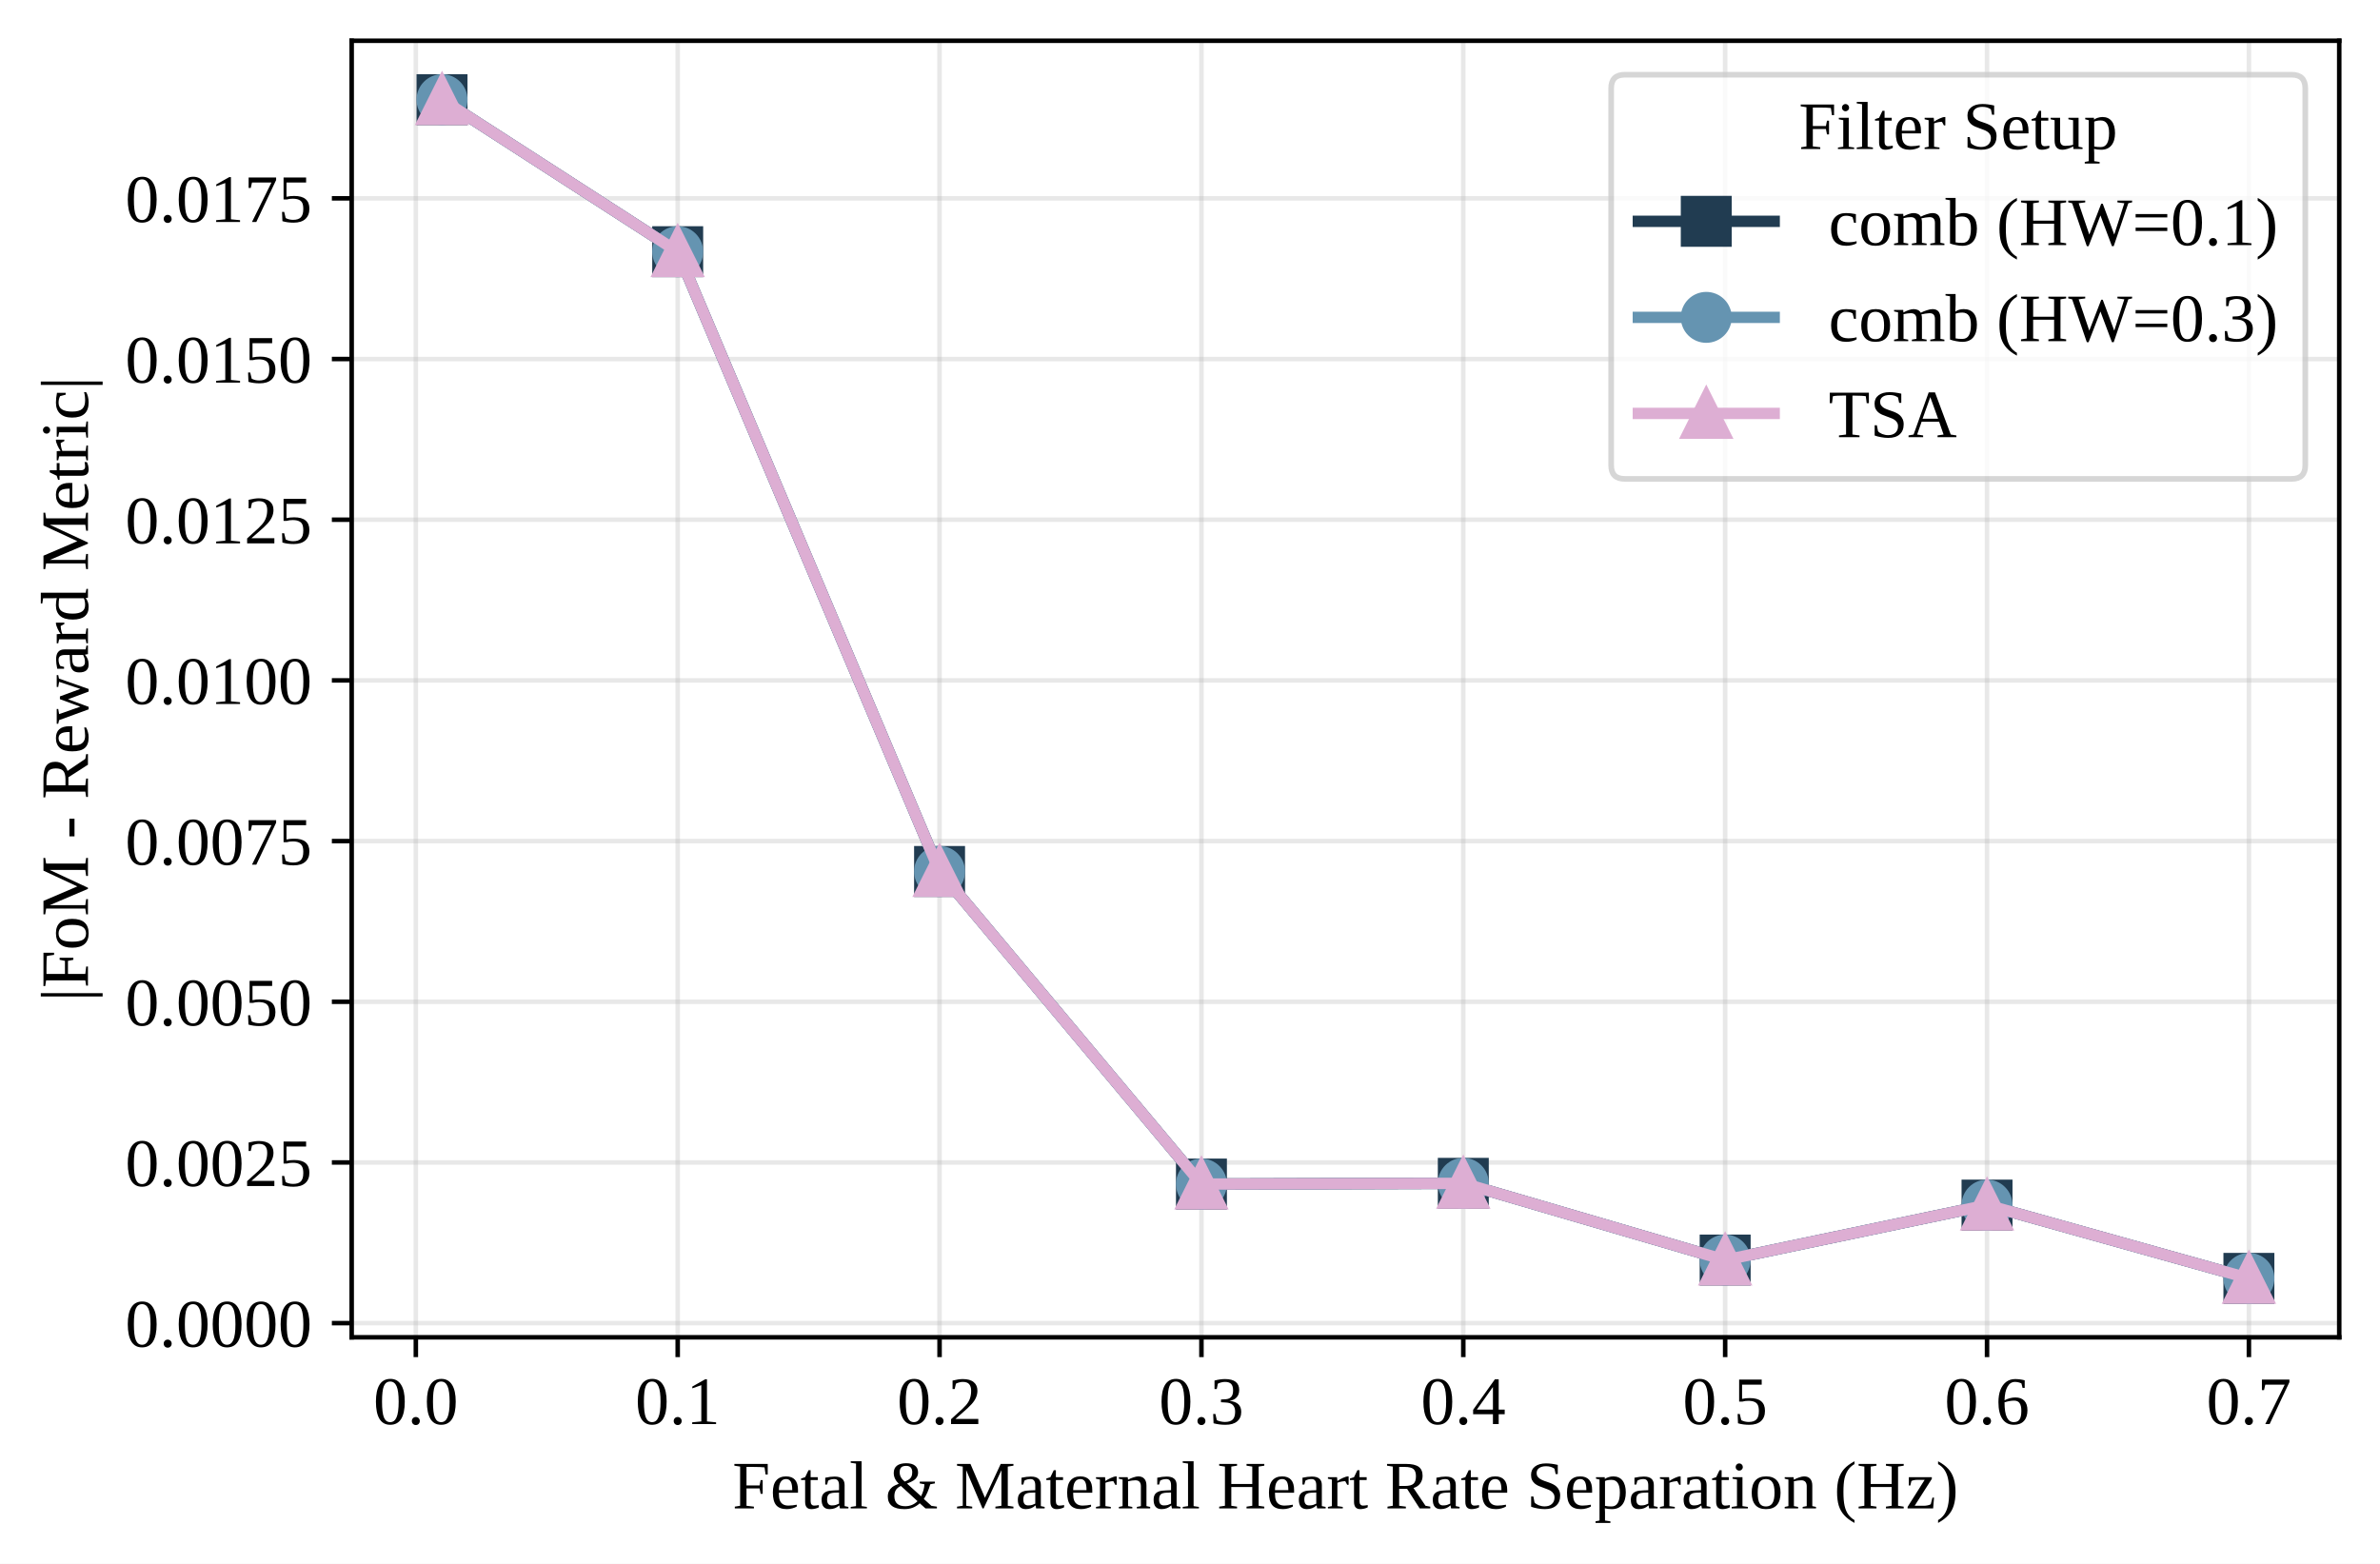
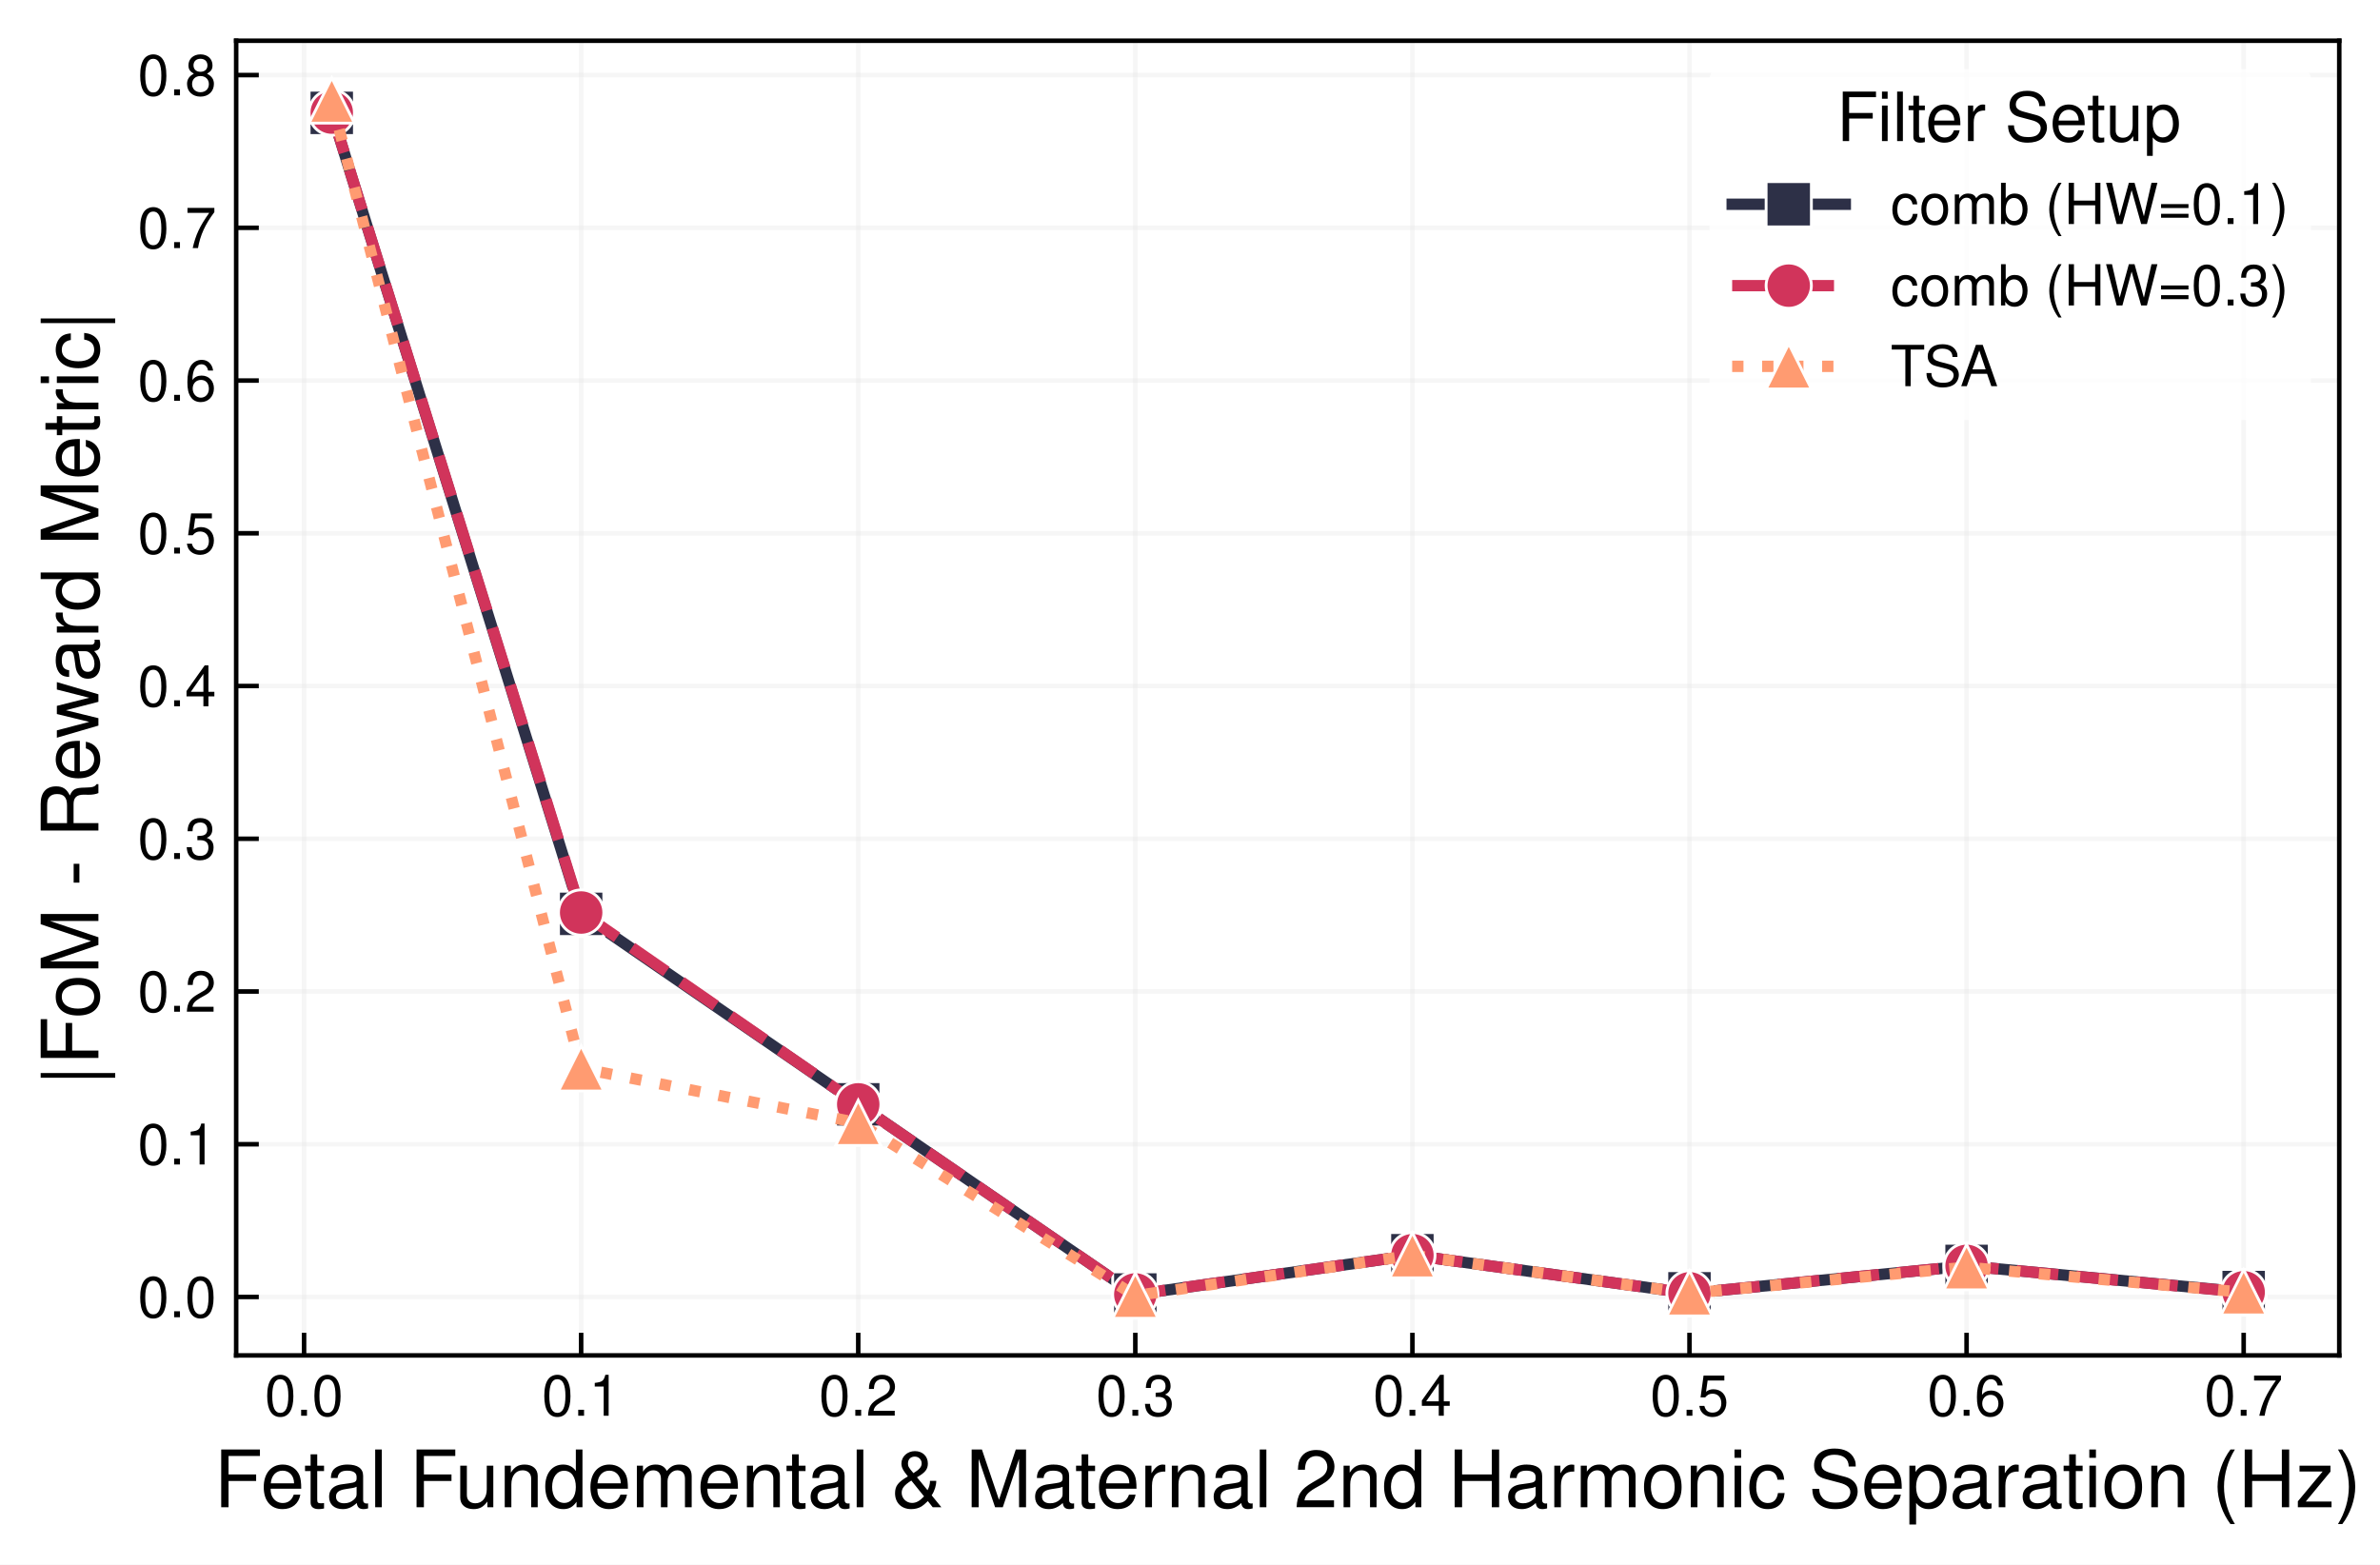
- <svg xmlns="http://www.w3.org/2000/svg" xmlns:xlink="http://www.w3.org/1999/xlink" width="420.414pt" height="276.246pt" viewBox="0 0 420.414 276.246" version="1.1">
+ <svg xmlns="http://www.w3.org/2000/svg" xmlns:xlink="http://www.w3.org/1999/xlink" width="420.608pt" height="276.533pt" viewBox="0 0 420.608 276.533" version="1.1">
  <defs>
    <style type="text/css">*{stroke-linejoin: round; stroke-linecap: butt}</style>
  </defs>
  <g id="figure_1">
    <g id="patch_1">
-       <path d="M 0 276.246  L 420.414 276.246  L 420.414 0  L 0 0  z " style="fill: #ffffff" />
+       <path d="M 0 276.533  L 420.608 276.533  L 420.608 0  L 0 0  z " style="fill: #ffffff" />
    </g>
    <g id="axes_1">
      <g id="patch_2">
-         <path d="M 62.122 236.247  L 413.214 236.247  L 413.214 7.2  L 62.122 7.2  z " style="fill: #ffffff" />
+         <path d="M 41.738 239.55  L 413.408 239.55  L 413.408 7.2  L 41.738 7.2  z " style="fill: #ffffff" />
      </g>
      <g id="matplotlib.axis_1">
        <g id="xtick_1">
          <g id="line2d_1">
-             <path d="M 73.455 236.247  L 73.455 7.2  " clip-path="url(#pe7f0e0d4a1)" style="fill: none; stroke: #b0b0b0; stroke-opacity: 0.3; stroke-width: 0.8; stroke-linecap: square" />
+             <path d="M 53.735 239.55  L 53.735 7.2  " clip-path="url(#pfc5b6c3cdf)" style="fill: none; stroke: #e0e0e0; stroke-opacity: 0.3; stroke-width: 0.8; stroke-linecap: square" />
          </g>
          <g id="line2d_2">
            <defs>
-               <path id="m0d800ce119" d="M 0 0  L 0 3.5  " style="stroke: #000000; stroke-width: 0.8" />
+               <path id="m5e040e6632" d="M 0 0  L 0 -4  " style="stroke: #000000; stroke-width: 0.8" />
            </defs>
            <g>
-               <use xlink:href="#m0d800ce119" x="73.455" y="236.247" style="stroke: #000000; stroke-width: 0.8" />
+               <use xlink:href="#m5e040e6632" x="53.735" y="239.55" style="stroke: #000000; stroke-width: 0.8" />
            </g>
          </g>
          <g id="text_1">
-             <text style="font: 12px 'Times New Roman', 'Times', serif; text-anchor: middle" x="73.455" y="251.579" transform="rotate(-0 73.4549 251.5794)">0.0</text>
+             <text style="font: 10px 'Helvetica', 'Arial', sans-serif; text-anchor: middle" x="53.735" y="250.208" transform="rotate(-0 53.73538 250.2078)">0.0</text>
          </g>
        </g>
        <g id="xtick_2">
          <g id="line2d_3">
-             <path d="M 119.712 236.247  L 119.712 7.2  " clip-path="url(#pe7f0e0d4a1)" style="fill: none; stroke: #b0b0b0; stroke-opacity: 0.3; stroke-width: 0.8; stroke-linecap: square" />
+             <path d="M 102.704 239.55  L 102.704 7.2  " clip-path="url(#pfc5b6c3cdf)" style="fill: none; stroke: #e0e0e0; stroke-opacity: 0.3; stroke-width: 0.8; stroke-linecap: square" />
          </g>
          <g id="line2d_4">
            <g>
-               <use xlink:href="#m0d800ce119" x="119.712" y="236.247" style="stroke: #000000; stroke-width: 0.8" />
+               <use xlink:href="#m5e040e6632" x="102.704" y="239.55" style="stroke: #000000; stroke-width: 0.8" />
            </g>
          </g>
          <g id="text_2">
-             <text style="font: 12px 'Times New Roman', 'Times', serif; text-anchor: middle" x="119.712" y="251.579" transform="rotate(-0 119.7121 251.5794)">0.1</text>
+             <text style="font: 10px 'Helvetica', 'Arial', sans-serif; text-anchor: middle" x="102.704" y="250.208" transform="rotate(-0 102.7038 250.2078)">0.1</text>
          </g>
        </g>
        <g id="xtick_3">
          <g id="line2d_5">
-             <path d="M 165.969 236.247  L 165.969 7.2  " clip-path="url(#pe7f0e0d4a1)" style="fill: none; stroke: #b0b0b0; stroke-opacity: 0.3; stroke-width: 0.8; stroke-linecap: square" />
+             <path d="M 151.672 239.55  L 151.672 7.2  " clip-path="url(#pfc5b6c3cdf)" style="fill: none; stroke: #e0e0e0; stroke-opacity: 0.3; stroke-width: 0.8; stroke-linecap: square" />
          </g>
          <g id="line2d_6">
            <g>
-               <use xlink:href="#m0d800ce119" x="165.969" y="236.247" style="stroke: #000000; stroke-width: 0.8" />
+               <use xlink:href="#m5e040e6632" x="151.672" y="239.55" style="stroke: #000000; stroke-width: 0.8" />
            </g>
          </g>
          <g id="text_3">
-             <text style="font: 12px 'Times New Roman', 'Times', serif; text-anchor: middle" x="165.969" y="251.579" transform="rotate(-0 165.9694 251.5794)">0.2</text>
+             <text style="font: 10px 'Helvetica', 'Arial', sans-serif; text-anchor: middle" x="151.672" y="250.208" transform="rotate(-0 151.6721 250.2078)">0.2</text>
          </g>
        </g>
        <g id="xtick_4">
          <g id="line2d_7">
-             <path d="M 212.227 236.247  L 212.227 7.2  " clip-path="url(#pe7f0e0d4a1)" style="fill: none; stroke: #b0b0b0; stroke-opacity: 0.3; stroke-width: 0.8; stroke-linecap: square" />
+             <path d="M 200.641 239.55  L 200.641 7.2  " clip-path="url(#pfc5b6c3cdf)" style="fill: none; stroke: #e0e0e0; stroke-opacity: 0.3; stroke-width: 0.8; stroke-linecap: square" />
          </g>
          <g id="line2d_8">
            <g>
-               <use xlink:href="#m0d800ce119" x="212.227" y="236.247" style="stroke: #000000; stroke-width: 0.8" />
+               <use xlink:href="#m5e040e6632" x="200.641" y="239.55" style="stroke: #000000; stroke-width: 0.8" />
            </g>
          </g>
          <g id="text_4">
-             <text style="font: 12px 'Times New Roman', 'Times', serif; text-anchor: middle" x="212.227" y="251.579" transform="rotate(-0 212.2266 251.5794)">0.3</text>
+             <text style="font: 10px 'Helvetica', 'Arial', sans-serif; text-anchor: middle" x="200.641" y="250.208" transform="rotate(-0 200.6405 250.2078)">0.3</text>
          </g>
        </g>
        <g id="xtick_5">
          <g id="line2d_9">
-             <path d="M 258.484 236.247  L 258.484 7.2  " clip-path="url(#pe7f0e0d4a1)" style="fill: none; stroke: #b0b0b0; stroke-opacity: 0.3; stroke-width: 0.8; stroke-linecap: square" />
+             <path d="M 249.609 239.55  L 249.609 7.2  " clip-path="url(#pfc5b6c3cdf)" style="fill: none; stroke: #e0e0e0; stroke-opacity: 0.3; stroke-width: 0.8; stroke-linecap: square" />
          </g>
          <g id="line2d_10">
            <g>
-               <use xlink:href="#m0d800ce119" x="258.484" y="236.247" style="stroke: #000000; stroke-width: 0.8" />
+               <use xlink:href="#m5e040e6632" x="249.609" y="239.55" style="stroke: #000000; stroke-width: 0.8" />
            </g>
          </g>
          <g id="text_5">
-             <text style="font: 12px 'Times New Roman', 'Times', serif; text-anchor: middle" x="258.484" y="251.579" transform="rotate(-0 258.4839 251.5794)">0.4</text>
+             <text style="font: 10px 'Helvetica', 'Arial', sans-serif; text-anchor: middle" x="249.609" y="250.208" transform="rotate(-0 249.6089 250.2078)">0.4</text>
          </g>
        </g>
        <g id="xtick_6">
          <g id="line2d_11">
-             <path d="M 304.741 236.247  L 304.741 7.2  " clip-path="url(#pe7f0e0d4a1)" style="fill: none; stroke: #b0b0b0; stroke-opacity: 0.3; stroke-width: 0.8; stroke-linecap: square" />
+             <path d="M 298.577 239.55  L 298.577 7.2  " clip-path="url(#pfc5b6c3cdf)" style="fill: none; stroke: #e0e0e0; stroke-opacity: 0.3; stroke-width: 0.8; stroke-linecap: square" />
          </g>
          <g id="line2d_12">
            <g>
-               <use xlink:href="#m0d800ce119" x="304.741" y="236.247" style="stroke: #000000; stroke-width: 0.8" />
+               <use xlink:href="#m5e040e6632" x="298.577" y="239.55" style="stroke: #000000; stroke-width: 0.8" />
            </g>
          </g>
          <g id="text_6">
-             <text style="font: 12px 'Times New Roman', 'Times', serif; text-anchor: middle" x="304.741" y="251.579" transform="rotate(-0 304.7411 251.5794)">0.5</text>
+             <text style="font: 10px 'Helvetica', 'Arial', sans-serif; text-anchor: middle" x="298.577" y="250.208" transform="rotate(-0 298.5773 250.2078)">0.5</text>
          </g>
        </g>
        <g id="xtick_7">
          <g id="line2d_13">
-             <path d="M 350.998 236.247  L 350.998 7.2  " clip-path="url(#pe7f0e0d4a1)" style="fill: none; stroke: #b0b0b0; stroke-opacity: 0.3; stroke-width: 0.8; stroke-linecap: square" />
+             <path d="M 347.546 239.55  L 347.546 7.2  " clip-path="url(#pfc5b6c3cdf)" style="fill: none; stroke: #e0e0e0; stroke-opacity: 0.3; stroke-width: 0.8; stroke-linecap: square" />
          </g>
          <g id="line2d_14">
            <g>
-               <use xlink:href="#m0d800ce119" x="350.998" y="236.247" style="stroke: #000000; stroke-width: 0.8" />
+               <use xlink:href="#m5e040e6632" x="347.546" y="239.55" style="stroke: #000000; stroke-width: 0.8" />
            </g>
          </g>
          <g id="text_7">
-             <text style="font: 12px 'Times New Roman', 'Times', serif; text-anchor: middle" x="350.998" y="251.579" transform="rotate(-0 350.9984 251.5794)">0.6</text>
+             <text style="font: 10px 'Helvetica', 'Arial', sans-serif; text-anchor: middle" x="347.546" y="250.208" transform="rotate(-0 347.5457 250.2078)">0.6</text>
          </g>
        </g>
        <g id="xtick_8">
          <g id="line2d_15">
-             <path d="M 397.256 236.247  L 397.256 7.2  " clip-path="url(#pe7f0e0d4a1)" style="fill: none; stroke: #b0b0b0; stroke-opacity: 0.3; stroke-width: 0.8; stroke-linecap: square" />
+             <path d="M 396.514 239.55  L 396.514 7.2  " clip-path="url(#pfc5b6c3cdf)" style="fill: none; stroke: #e0e0e0; stroke-opacity: 0.3; stroke-width: 0.8; stroke-linecap: square" />
          </g>
          <g id="line2d_16">
            <g>
-               <use xlink:href="#m0d800ce119" x="397.256" y="236.247" style="stroke: #000000; stroke-width: 0.8" />
+               <use xlink:href="#m5e040e6632" x="396.514" y="239.55" style="stroke: #000000; stroke-width: 0.8" />
            </g>
          </g>
          <g id="text_8">
-             <text style="font: 12px 'Times New Roman', 'Times', serif; text-anchor: middle" x="397.256" y="251.579" transform="rotate(-0 397.2556 251.5794)">0.7</text>
+             <text style="font: 10px 'Helvetica', 'Arial', sans-serif; text-anchor: middle" x="396.514" y="250.208" transform="rotate(-0 396.514 250.2078)">0.7</text>
          </g>
        </g>
        <g id="text_9">
-           <text style="font: 12px 'Times New Roman', 'Times', serif; text-anchor: middle" x="237.668" y="266.479" transform="rotate(-0 237.6681 266.4787)">Fetal &amp; Maternal Heart Rate Separation (Hz)</text>
+           <text style="font: 14px 'Helvetica', 'Arial', sans-serif; text-anchor: middle" x="227.573" y="266.387" transform="rotate(-0 227.5731 266.3869)">Fetal Fundemental &amp; Maternal 2nd Harmonic Separation (Hz)</text>
        </g>
      </g>
      <g id="matplotlib.axis_2">
        <g id="ytick_1">
          <g id="line2d_17">
-             <path d="M 62.122 233.744  L 413.214 233.744  " clip-path="url(#pe7f0e0d4a1)" style="fill: none; stroke: #b0b0b0; stroke-opacity: 0.3; stroke-width: 0.8; stroke-linecap: square" />
+             <path d="M 41.738 229.221  L 413.408 229.221  " clip-path="url(#pfc5b6c3cdf)" style="fill: none; stroke: #e0e0e0; stroke-opacity: 0.3; stroke-width: 0.8; stroke-linecap: square" />
          </g>
          <g id="line2d_18">
            <defs>
-               <path id="mf40074ba56" d="M 0 0  L -3.5 0  " style="stroke: #000000; stroke-width: 0.8" />
+               <path id="m212de6375d" d="M 0 0  L 4 0  " style="stroke: #000000; stroke-width: 0.8" />
            </defs>
            <g>
-               <use xlink:href="#mf40074ba56" x="62.122" y="233.744" style="stroke: #000000; stroke-width: 0.8" />
+               <use xlink:href="#m212de6375d" x="41.738" y="229.221" style="stroke: #000000; stroke-width: 0.8" />
            </g>
          </g>
          <g id="text_10">
-             <text style="font: 12px 'Times New Roman', 'Times', serif; text-anchor: end" x="55.122" y="237.91" transform="rotate(-0 55.12188 237.9101)">0.0000</text>
+             <text style="font: 10px 'Helvetica', 'Arial', sans-serif; text-anchor: end" x="38.238" y="232.8" transform="rotate(-0 38.23812 232.7999)">0.0</text>
          </g>
        </g>
        <g id="ytick_2">
          <g id="line2d_19">
-             <path d="M 62.122 205.358  L 413.214 205.358  " clip-path="url(#pe7f0e0d4a1)" style="fill: none; stroke: #b0b0b0; stroke-opacity: 0.3; stroke-width: 0.8; stroke-linecap: square" />
+             <path d="M 41.738 202.227  L 413.408 202.227  " clip-path="url(#pfc5b6c3cdf)" style="fill: none; stroke: #e0e0e0; stroke-opacity: 0.3; stroke-width: 0.8; stroke-linecap: square" />
          </g>
          <g id="line2d_20">
            <g>
-               <use xlink:href="#mf40074ba56" x="62.122" y="205.358" style="stroke: #000000; stroke-width: 0.8" />
+               <use xlink:href="#m212de6375d" x="41.738" y="202.227" style="stroke: #000000; stroke-width: 0.8" />
            </g>
          </g>
          <g id="text_11">
-             <text style="font: 12px 'Times New Roman', 'Times', serif; text-anchor: end" x="55.122" y="209.524" transform="rotate(-0 55.12188 209.5242)">0.0025</text>
+             <text style="font: 10px 'Helvetica', 'Arial', sans-serif; text-anchor: end" x="38.238" y="205.806" transform="rotate(-0 38.23812 205.8056)">0.1</text>
          </g>
        </g>
        <g id="ytick_3">
          <g id="line2d_21">
-             <path d="M 62.122 176.972  L 413.214 176.972  " clip-path="url(#pe7f0e0d4a1)" style="fill: none; stroke: #b0b0b0; stroke-opacity: 0.3; stroke-width: 0.8; stroke-linecap: square" />
+             <path d="M 41.738 175.232  L 413.408 175.232  " clip-path="url(#pfc5b6c3cdf)" style="fill: none; stroke: #e0e0e0; stroke-opacity: 0.3; stroke-width: 0.8; stroke-linecap: square" />
          </g>
          <g id="line2d_22">
            <g>
-               <use xlink:href="#mf40074ba56" x="62.122" y="176.972" style="stroke: #000000; stroke-width: 0.8" />
+               <use xlink:href="#m212de6375d" x="41.738" y="175.232" style="stroke: #000000; stroke-width: 0.8" />
            </g>
          </g>
          <g id="text_12">
-             <text style="font: 12px 'Times New Roman', 'Times', serif; text-anchor: end" x="55.122" y="181.138" transform="rotate(-0 55.12188 181.1384)">0.0050</text>
+             <text style="font: 10px 'Helvetica', 'Arial', sans-serif; text-anchor: end" x="38.238" y="178.811" transform="rotate(-0 38.23812 178.8114)">0.2</text>
          </g>
        </g>
        <g id="ytick_4">
          <g id="line2d_23">
-             <path d="M 62.122 148.586  L 413.214 148.586  " clip-path="url(#pe7f0e0d4a1)" style="fill: none; stroke: #b0b0b0; stroke-opacity: 0.3; stroke-width: 0.8; stroke-linecap: square" />
+             <path d="M 41.738 148.238  L 413.408 148.238  " clip-path="url(#pfc5b6c3cdf)" style="fill: none; stroke: #e0e0e0; stroke-opacity: 0.3; stroke-width: 0.8; stroke-linecap: square" />
          </g>
          <g id="line2d_24">
            <g>
-               <use xlink:href="#mf40074ba56" x="62.122" y="148.586" style="stroke: #000000; stroke-width: 0.8" />
+               <use xlink:href="#m212de6375d" x="41.738" y="148.238" style="stroke: #000000; stroke-width: 0.8" />
            </g>
          </g>
          <g id="text_13">
-             <text style="font: 12px 'Times New Roman', 'Times', serif; text-anchor: end" x="55.122" y="152.753" transform="rotate(-0 55.12188 152.7525)">0.0075</text>
+             <text style="font: 10px 'Helvetica', 'Arial', sans-serif; text-anchor: end" x="38.238" y="151.817" transform="rotate(-0 38.23812 151.8171)">0.3</text>
          </g>
        </g>
        <g id="ytick_5">
          <g id="line2d_25">
-             <path d="M 62.122 120.2  L 413.214 120.2  " clip-path="url(#pe7f0e0d4a1)" style="fill: none; stroke: #b0b0b0; stroke-opacity: 0.3; stroke-width: 0.8; stroke-linecap: square" />
+             <path d="M 41.738 121.244  L 413.408 121.244  " clip-path="url(#pfc5b6c3cdf)" style="fill: none; stroke: #e0e0e0; stroke-opacity: 0.3; stroke-width: 0.8; stroke-linecap: square" />
          </g>
          <g id="line2d_26">
            <g>
-               <use xlink:href="#mf40074ba56" x="62.122" y="120.2" style="stroke: #000000; stroke-width: 0.8" />
+               <use xlink:href="#m212de6375d" x="41.738" y="121.244" style="stroke: #000000; stroke-width: 0.8" />
            </g>
          </g>
          <g id="text_14">
-             <text style="font: 12px 'Times New Roman', 'Times', serif; text-anchor: end" x="55.122" y="124.367" transform="rotate(-0 55.12188 124.3667)">0.0100</text>
+             <text style="font: 10px 'Helvetica', 'Arial', sans-serif; text-anchor: end" x="38.238" y="124.823" transform="rotate(-0 38.23812 124.8229)">0.4</text>
          </g>
        </g>
        <g id="ytick_6">
          <g id="line2d_27">
-             <path d="M 62.122 91.815  L 413.214 91.815  " clip-path="url(#pe7f0e0d4a1)" style="fill: none; stroke: #b0b0b0; stroke-opacity: 0.3; stroke-width: 0.8; stroke-linecap: square" />
+             <path d="M 41.738 94.25  L 413.408 94.25  " clip-path="url(#pfc5b6c3cdf)" style="fill: none; stroke: #e0e0e0; stroke-opacity: 0.3; stroke-width: 0.8; stroke-linecap: square" />
          </g>
          <g id="line2d_28">
            <g>
-               <use xlink:href="#mf40074ba56" x="62.122" y="91.815" style="stroke: #000000; stroke-width: 0.8" />
+               <use xlink:href="#m212de6375d" x="41.738" y="94.25" style="stroke: #000000; stroke-width: 0.8" />
            </g>
          </g>
          <g id="text_15">
-             <text style="font: 12px 'Times New Roman', 'Times', serif; text-anchor: end" x="55.122" y="95.981" transform="rotate(-0 55.12188 95.98081)">0.0125</text>
+             <text style="font: 10px 'Helvetica', 'Arial', sans-serif; text-anchor: end" x="38.238" y="97.829" transform="rotate(-0 38.23812 97.82864)">0.5</text>
          </g>
        </g>
        <g id="ytick_7">
          <g id="line2d_29">
-             <path d="M 62.122 63.429  L 413.214 63.429  " clip-path="url(#pe7f0e0d4a1)" style="fill: none; stroke: #b0b0b0; stroke-opacity: 0.3; stroke-width: 0.8; stroke-linecap: square" />
+             <path d="M 41.738 67.255  L 413.408 67.255  " clip-path="url(#pfc5b6c3cdf)" style="fill: none; stroke: #e0e0e0; stroke-opacity: 0.3; stroke-width: 0.8; stroke-linecap: square" />
          </g>
          <g id="line2d_30">
            <g>
-               <use xlink:href="#mf40074ba56" x="62.122" y="63.429" style="stroke: #000000; stroke-width: 0.8" />
+               <use xlink:href="#m212de6375d" x="41.738" y="67.255" style="stroke: #000000; stroke-width: 0.8" />
            </g>
          </g>
          <g id="text_16">
-             <text style="font: 12px 'Times New Roman', 'Times', serif; text-anchor: end" x="55.122" y="67.595" transform="rotate(-0 55.12188 67.59496)">0.0150</text>
+             <text style="font: 10px 'Helvetica', 'Arial', sans-serif; text-anchor: end" x="38.238" y="70.834" transform="rotate(-0 38.23812 70.83439)">0.6</text>
          </g>
        </g>
        <g id="ytick_8">
          <g id="line2d_31">
-             <path d="M 62.122 35.043  L 413.214 35.043  " clip-path="url(#pe7f0e0d4a1)" style="fill: none; stroke: #b0b0b0; stroke-opacity: 0.3; stroke-width: 0.8; stroke-linecap: square" />
+             <path d="M 41.738 40.261  L 413.408 40.261  " clip-path="url(#pfc5b6c3cdf)" style="fill: none; stroke: #e0e0e0; stroke-opacity: 0.3; stroke-width: 0.8; stroke-linecap: square" />
          </g>
          <g id="line2d_32">
            <g>
-               <use xlink:href="#mf40074ba56" x="62.122" y="35.043" style="stroke: #000000; stroke-width: 0.8" />
+               <use xlink:href="#m212de6375d" x="41.738" y="40.261" style="stroke: #000000; stroke-width: 0.8" />
            </g>
          </g>
          <g id="text_17">
-             <text style="font: 12px 'Times New Roman', 'Times', serif; text-anchor: end" x="55.122" y="39.209" transform="rotate(-0 55.12188 39.20911)">0.0175</text>
-           </g>
-         </g>
-         <g id="text_18">
-           <text style="font: 12px 'Times New Roman', 'Times', serif; text-anchor: middle" x="15.533" y="121.723" transform="rotate(-90 15.5325 121.7234)">|FoM - Reward Metric|</text>
-         </g>
-       </g>
-       <g id="line2d_33">
-         <path d="M 78.081 17.611  L 119.712 44.462  L 165.969 153.953  L 212.227 209.173  L 258.484 209.047  L 304.741 222.599  L 350.998 212.891  L 397.256 225.836  " clip-path="url(#pe7f0e0d4a1)" style="fill: none; stroke: #213c51; stroke-width: 2; stroke-linecap: square" />
+             <text style="font: 10px 'Helvetica', 'Arial', sans-serif; text-anchor: end" x="38.238" y="43.84" transform="rotate(-0 38.23812 43.84014)">0.7</text>
+           </g>
+         </g>
+         <g id="ytick_9">
+           <g id="line2d_33">
+             <path d="M 41.738 13.267  L 413.408 13.267  " clip-path="url(#pfc5b6c3cdf)" style="fill: none; stroke: #e0e0e0; stroke-opacity: 0.3; stroke-width: 0.8; stroke-linecap: square" />
+           </g>
+           <g id="line2d_34">
+             <g>
+               <use xlink:href="#m212de6375d" x="41.738" y="13.267" style="stroke: #000000; stroke-width: 0.8" />
+             </g>
+           </g>
+           <g id="text_18">
+             <text style="font: 10px 'Helvetica', 'Arial', sans-serif; text-anchor: end" x="38.238" y="16.846" transform="rotate(-0 38.23812 16.84589)">0.8</text>
+           </g>
+         </g>
+         <g id="text_19">
+           <text style="font: 14px 'Helvetica', 'Arial', sans-serif; text-anchor: middle" x="17.392" y="123.375" transform="rotate(-90 17.39156 123.375)">|FoM - Reward Metric|</text>
+         </g>
+       </g>
+       <g id="line2d_35">
+         <path d="M 58.632 19.949  L 102.704 161.512  L 151.672 195.174  L 200.641 228.787  L 249.609 221.843  L 298.577 228.576  L 347.546 223.733  L 396.514 228.353  " clip-path="url(#pfc5b6c3cdf)" style="fill: none; stroke: #2d3047; stroke-width: 2; stroke-linecap: square" />
        <defs>
-           <path id="m6928072d7a" d="M -4 4  L 4 4  L 4 -4  L -4 -4  z " style="stroke: #213c51; stroke-linejoin: miter" />
+           <path id="m3b23d2e84a" d="M -4 4  L 4 4  L 4 -4  L -4 -4  z " style="stroke: #ffffff; stroke-width: 0.5; stroke-linejoin: miter" />
        </defs>
-         <g clip-path="url(#pe7f0e0d4a1)">
-           <use xlink:href="#m6928072d7a" x="78.081" y="17.611" style="fill: #213c51; stroke: #213c51; stroke-linejoin: miter" />
-           <use xlink:href="#m6928072d7a" x="119.712" y="44.462" style="fill: #213c51; stroke: #213c51; stroke-linejoin: miter" />
-           <use xlink:href="#m6928072d7a" x="165.969" y="153.953" style="fill: #213c51; stroke: #213c51; stroke-linejoin: miter" />
-           <use xlink:href="#m6928072d7a" x="212.227" y="209.173" style="fill: #213c51; stroke: #213c51; stroke-linejoin: miter" />
-           <use xlink:href="#m6928072d7a" x="258.484" y="209.047" style="fill: #213c51; stroke: #213c51; stroke-linejoin: miter" />
-           <use xlink:href="#m6928072d7a" x="304.741" y="222.599" style="fill: #213c51; stroke: #213c51; stroke-linejoin: miter" />
-           <use xlink:href="#m6928072d7a" x="350.998" y="212.891" style="fill: #213c51; stroke: #213c51; stroke-linejoin: miter" />
-           <use xlink:href="#m6928072d7a" x="397.256" y="225.836" style="fill: #213c51; stroke: #213c51; stroke-linejoin: miter" />
-         </g>
-       </g>
-       <g id="line2d_34">
-         <path d="M 78.081 17.611  L 119.712 44.462  L 165.969 153.953  L 212.227 209.173  L 258.484 209.047  L 304.741 222.599  L 350.998 212.891  L 397.256 225.836  " clip-path="url(#pe7f0e0d4a1)" style="fill: none; stroke: #6594b1; stroke-width: 2; stroke-linecap: square" />
+         <g clip-path="url(#pfc5b6c3cdf)">
+           <use xlink:href="#m3b23d2e84a" x="58.632" y="19.949" style="fill: #2d3047; stroke: #ffffff; stroke-width: 0.5; stroke-linejoin: miter" />
+           <use xlink:href="#m3b23d2e84a" x="102.704" y="161.512" style="fill: #2d3047; stroke: #ffffff; stroke-width: 0.5; stroke-linejoin: miter" />
+           <use xlink:href="#m3b23d2e84a" x="151.672" y="195.174" style="fill: #2d3047; stroke: #ffffff; stroke-width: 0.5; stroke-linejoin: miter" />
+           <use xlink:href="#m3b23d2e84a" x="200.641" y="228.787" style="fill: #2d3047; stroke: #ffffff; stroke-width: 0.5; stroke-linejoin: miter" />
+           <use xlink:href="#m3b23d2e84a" x="249.609" y="221.843" style="fill: #2d3047; stroke: #ffffff; stroke-width: 0.5; stroke-linejoin: miter" />
+           <use xlink:href="#m3b23d2e84a" x="298.577" y="228.576" style="fill: #2d3047; stroke: #ffffff; stroke-width: 0.5; stroke-linejoin: miter" />
+           <use xlink:href="#m3b23d2e84a" x="347.546" y="223.733" style="fill: #2d3047; stroke: #ffffff; stroke-width: 0.5; stroke-linejoin: miter" />
+           <use xlink:href="#m3b23d2e84a" x="396.514" y="228.353" style="fill: #2d3047; stroke: #ffffff; stroke-width: 0.5; stroke-linejoin: miter" />
+         </g>
+       </g>
+       <g id="line2d_36">
+         <path d="M 58.632 19.897  L 102.704 161.273  L 151.672 195.178  L 200.641 228.777  L 249.609 221.843  L 298.577 228.576  L 347.546 223.728  L 396.514 228.393  " clip-path="url(#pfc5b6c3cdf)" style="fill: none; stroke-dasharray: 7.4,3.2; stroke-dashoffset: 0; stroke: #d1345b; stroke-width: 2" />
        <defs>
-           <path id="m9a37ca6f51" d="M 0 4  C 1.061 4 2.078 3.579 2.828 2.828  C 3.579 2.078 4 1.061 4 0  C 4 -1.061 3.579 -2.078 2.828 -2.828  C 2.078 -3.579 1.061 -4 0 -4  C -1.061 -4 -2.078 -3.579 -2.828 -2.828  C -3.579 -2.078 -4 -1.061 -4 0  C -4 1.061 -3.579 2.078 -2.828 2.828  C -2.078 3.579 -1.061 4 0 4  z " style="stroke: #6594b1" />
+           <path id="m806ad4bd66" d="M 0 4  C 1.061 4 2.078 3.579 2.828 2.828  C 3.579 2.078 4 1.061 4 0  C 4 -1.061 3.579 -2.078 2.828 -2.828  C 2.078 -3.579 1.061 -4 0 -4  C -1.061 -4 -2.078 -3.579 -2.828 -2.828  C -3.579 -2.078 -4 -1.061 -4 0  C -4 1.061 -3.579 2.078 -2.828 2.828  C -2.078 3.579 -1.061 4 0 4  z " style="stroke: #ffffff; stroke-width: 0.5" />
        </defs>
-         <g clip-path="url(#pe7f0e0d4a1)">
-           <use xlink:href="#m9a37ca6f51" x="78.081" y="17.611" style="fill: #6594b1; stroke: #6594b1" />
-           <use xlink:href="#m9a37ca6f51" x="119.712" y="44.462" style="fill: #6594b1; stroke: #6594b1" />
-           <use xlink:href="#m9a37ca6f51" x="165.969" y="153.953" style="fill: #6594b1; stroke: #6594b1" />
-           <use xlink:href="#m9a37ca6f51" x="212.227" y="209.173" style="fill: #6594b1; stroke: #6594b1" />
-           <use xlink:href="#m9a37ca6f51" x="258.484" y="209.047" style="fill: #6594b1; stroke: #6594b1" />
-           <use xlink:href="#m9a37ca6f51" x="304.741" y="222.599" style="fill: #6594b1; stroke: #6594b1" />
-           <use xlink:href="#m9a37ca6f51" x="350.998" y="212.891" style="fill: #6594b1; stroke: #6594b1" />
-           <use xlink:href="#m9a37ca6f51" x="397.256" y="225.836" style="fill: #6594b1; stroke: #6594b1" />
-         </g>
-       </g>
-       <g id="line2d_35">
-         <path d="M 78.081 17.611  L 119.712 44.462  L 165.969 153.953  L 212.227 209.173  L 258.484 209.047  L 304.741 222.599  L 350.998 212.891  L 397.256 225.836  " clip-path="url(#pe7f0e0d4a1)" style="fill: none; stroke: #ddaed3; stroke-width: 2; stroke-linecap: square" />
+         <g clip-path="url(#pfc5b6c3cdf)">
+           <use xlink:href="#m806ad4bd66" x="58.632" y="19.897" style="fill: #d1345b; stroke: #ffffff; stroke-width: 0.5" />
+           <use xlink:href="#m806ad4bd66" x="102.704" y="161.273" style="fill: #d1345b; stroke: #ffffff; stroke-width: 0.5" />
+           <use xlink:href="#m806ad4bd66" x="151.672" y="195.178" style="fill: #d1345b; stroke: #ffffff; stroke-width: 0.5" />
+           <use xlink:href="#m806ad4bd66" x="200.641" y="228.777" style="fill: #d1345b; stroke: #ffffff; stroke-width: 0.5" />
+           <use xlink:href="#m806ad4bd66" x="249.609" y="221.843" style="fill: #d1345b; stroke: #ffffff; stroke-width: 0.5" />
+           <use xlink:href="#m806ad4bd66" x="298.577" y="228.576" style="fill: #d1345b; stroke: #ffffff; stroke-width: 0.5" />
+           <use xlink:href="#m806ad4bd66" x="347.546" y="223.728" style="fill: #d1345b; stroke: #ffffff; stroke-width: 0.5" />
+           <use xlink:href="#m806ad4bd66" x="396.514" y="228.393" style="fill: #d1345b; stroke: #ffffff; stroke-width: 0.5" />
+         </g>
+       </g>
+       <g id="line2d_37">
+         <path d="M 58.632 17.761  L 102.704 188.82  L 151.672 198.448  L 200.641 228.989  L 249.609 221.847  L 298.577 228.575  L 347.546 223.961  L 396.514 228.397  " clip-path="url(#pfc5b6c3cdf)" style="fill: none; stroke-dasharray: 2,3.3; stroke-dashoffset: 0; stroke: #ff9b71; stroke-width: 2" />
        <defs>
-           <path id="m3fc8119e90" d="M 0 -4  L -4 4  L 4 4  z " style="stroke: #ddaed3; stroke-linejoin: miter" />
+           <path id="m4e188258b8" d="M 0 -4  L -4 4  L 4 4  z " style="stroke: #ffffff; stroke-width: 0.5; stroke-linejoin: miter" />
        </defs>
-         <g clip-path="url(#pe7f0e0d4a1)">
-           <use xlink:href="#m3fc8119e90" x="78.081" y="17.611" style="fill: #ddaed3; stroke: #ddaed3; stroke-linejoin: miter" />
-           <use xlink:href="#m3fc8119e90" x="119.712" y="44.462" style="fill: #ddaed3; stroke: #ddaed3; stroke-linejoin: miter" />
-           <use xlink:href="#m3fc8119e90" x="165.969" y="153.953" style="fill: #ddaed3; stroke: #ddaed3; stroke-linejoin: miter" />
-           <use xlink:href="#m3fc8119e90" x="212.227" y="209.173" style="fill: #ddaed3; stroke: #ddaed3; stroke-linejoin: miter" />
-           <use xlink:href="#m3fc8119e90" x="258.484" y="209.047" style="fill: #ddaed3; stroke: #ddaed3; stroke-linejoin: miter" />
-           <use xlink:href="#m3fc8119e90" x="304.741" y="222.599" style="fill: #ddaed3; stroke: #ddaed3; stroke-linejoin: miter" />
-           <use xlink:href="#m3fc8119e90" x="350.998" y="212.891" style="fill: #ddaed3; stroke: #ddaed3; stroke-linejoin: miter" />
-           <use xlink:href="#m3fc8119e90" x="397.256" y="225.836" style="fill: #ddaed3; stroke: #ddaed3; stroke-linejoin: miter" />
+         <g clip-path="url(#pfc5b6c3cdf)">
+           <use xlink:href="#m4e188258b8" x="58.632" y="17.761" style="fill: #ff9b71; stroke: #ffffff; stroke-width: 0.5; stroke-linejoin: miter" />
+           <use xlink:href="#m4e188258b8" x="102.704" y="188.82" style="fill: #ff9b71; stroke: #ffffff; stroke-width: 0.5; stroke-linejoin: miter" />
+           <use xlink:href="#m4e188258b8" x="151.672" y="198.448" style="fill: #ff9b71; stroke: #ffffff; stroke-width: 0.5; stroke-linejoin: miter" />
+           <use xlink:href="#m4e188258b8" x="200.641" y="228.989" style="fill: #ff9b71; stroke: #ffffff; stroke-width: 0.5; stroke-linejoin: miter" />
+           <use xlink:href="#m4e188258b8" x="249.609" y="221.847" style="fill: #ff9b71; stroke: #ffffff; stroke-width: 0.5; stroke-linejoin: miter" />
+           <use xlink:href="#m4e188258b8" x="298.577" y="228.575" style="fill: #ff9b71; stroke: #ffffff; stroke-width: 0.5; stroke-linejoin: miter" />
+           <use xlink:href="#m4e188258b8" x="347.546" y="223.961" style="fill: #ff9b71; stroke: #ffffff; stroke-width: 0.5; stroke-linejoin: miter" />
+           <use xlink:href="#m4e188258b8" x="396.514" y="228.397" style="fill: #ff9b71; stroke: #ffffff; stroke-width: 0.5; stroke-linejoin: miter" />
        </g>
      </g>
      <g id="patch_3">
-         <path d="M 62.122 236.247  L 62.122 7.2  " style="fill: none; stroke: #000000; stroke-width: 0.8; stroke-linejoin: miter; stroke-linecap: square" />
+         <path d="M 41.738 239.55  L 41.738 7.2  " style="fill: none; stroke: #000000; stroke-width: 0.8; stroke-linejoin: miter; stroke-linecap: square" />
      </g>
      <g id="patch_4">
-         <path d="M 413.214 236.247  L 413.214 7.2  " style="fill: none; stroke: #000000; stroke-width: 0.8; stroke-linejoin: miter; stroke-linecap: square" />
+         <path d="M 413.408 239.55  L 413.408 7.2  " style="fill: none; stroke: #000000; stroke-width: 0.8; stroke-linejoin: miter; stroke-linecap: square" />
      </g>
      <g id="patch_5">
-         <path d="M 62.122 236.247  L 413.214 236.247  " style="fill: none; stroke: #000000; stroke-width: 0.8; stroke-linejoin: miter; stroke-linecap: square" />
+         <path d="M 41.738 239.55  L 413.408 239.55  " style="fill: none; stroke: #000000; stroke-width: 0.8; stroke-linejoin: miter; stroke-linecap: square" />
      </g>
      <g id="patch_6">
-         <path d="M 62.122 7.2  L 413.214 7.2  " style="fill: none; stroke: #000000; stroke-width: 0.8; stroke-linejoin: miter; stroke-linecap: square" />
+         <path d="M 41.738 7.2  L 413.408 7.2  " style="fill: none; stroke: #000000; stroke-width: 0.8; stroke-linejoin: miter; stroke-linecap: square" />
      </g>
      <g id="legend_1">
        <g id="patch_7">
-           <path d="M 287.002 84.6  L 404.814 84.6  Q 407.214 84.6 407.214 82.2  L 407.214 15.6  Q 407.214 13.2 404.814 13.2  L 287.002 13.2  Q 284.603 13.2 284.603 15.6  L 284.603 82.2  Q 284.603 84.6 287.002 84.6  z " style="fill: #ffffff; opacity: 0.8; stroke: #cccccc; stroke-linejoin: miter" />
-         </g>
-         <g id="text_19">
-           <text style="font: 12px 'Times New Roman', 'Times', serif; text-anchor: start" x="317.743" y="26.332" transform="rotate(-0 317.7431 26.3325)">Filter Setup</text>
-         </g>
-         <g id="line2d_36">
-           <path d="M 289.402 39.099  L 301.402 39.099  L 313.402 39.099  " style="fill: none; stroke: #213c51; stroke-width: 2; stroke-linecap: square" />
+           <path d="M 304.118 74.235  L 406.408 74.235  Q 408.408 74.235 408.408 72.235  L 408.408 14.2  Q 408.408 12.2 406.408 12.2  L 304.118 12.2  Q 302.118 12.2 302.118 14.2  L 302.118 72.235  Q 302.118 74.235 304.118 74.235  z " style="fill: #ffffff; opacity: 0.8" />
+         </g>
+         <g id="text_20">
+           <text style="font: 12px 'Helvetica', 'Arial', sans-serif; text-anchor: start" x="324.585" y="24.936" transform="rotate(-0 324.585 24.93563)">Filter Setup</text>
+         </g>
+         <g id="line2d_38">
+           <path d="M 306.118 36.1  L 316.118 36.1  L 326.118 36.1  " style="fill: none; stroke: #2d3047; stroke-width: 2; stroke-linecap: square" />
          <g>
-             <use xlink:href="#m6928072d7a" x="301.402" y="39.099" style="fill: #213c51; stroke: #213c51; stroke-linejoin: miter" />
-           </g>
-         </g>
-         <g id="text_20">
-           <text style="font: 12px 'Times New Roman', 'Times', serif; text-anchor: start" x="323.002" y="43.299" transform="rotate(-0 323.0025 43.29937)">comb (HW=0.1)</text>
-         </g>
-         <g id="line2d_37">
-           <path d="M 289.402 56.066  L 301.402 56.066  L 313.402 56.066  " style="fill: none; stroke: #6594b1; stroke-width: 2; stroke-linecap: square" />
+             <use xlink:href="#m3b23d2e84a" x="316.118" y="36.1" style="fill: #2d3047; stroke: #ffffff; stroke-width: 0.5; stroke-linejoin: miter" />
+           </g>
+         </g>
+         <g id="text_21">
+           <text style="font: 10px 'Helvetica', 'Arial', sans-serif; text-anchor: start" x="334.118" y="39.6" transform="rotate(-0 334.1175 39.60031)">comb (HW=0.1)</text>
+         </g>
+         <g id="line2d_39">
+           <path d="M 306.118 50.485  L 316.118 50.485  L 326.118 50.485  " style="fill: none; stroke-dasharray: 7.4,3.2; stroke-dashoffset: 0; stroke: #d1345b; stroke-width: 2" />
          <g>
-             <use xlink:href="#m9a37ca6f51" x="301.402" y="56.066" style="fill: #6594b1; stroke: #6594b1" />
-           </g>
-         </g>
-         <g id="text_21">
-           <text style="font: 12px 'Times New Roman', 'Times', serif; text-anchor: start" x="323.002" y="60.266" transform="rotate(-0 323.0025 60.26625)">comb (HW=0.3)</text>
-         </g>
-         <g id="line2d_38">
-           <path d="M 289.402 73.033  L 301.402 73.033  L 313.402 73.033  " style="fill: none; stroke: #ddaed3; stroke-width: 2; stroke-linecap: square" />
+             <use xlink:href="#m806ad4bd66" x="316.118" y="50.485" style="fill: #d1345b; stroke: #ffffff; stroke-width: 0.5" />
+           </g>
+         </g>
+         <g id="text_22">
+           <text style="font: 10px 'Helvetica', 'Arial', sans-serif; text-anchor: start" x="334.118" y="53.985" transform="rotate(-0 334.1175 53.98469)">comb (HW=0.3)</text>
+         </g>
+         <g id="line2d_40">
+           <path d="M 306.118 64.747  L 316.118 64.747  L 326.118 64.747  " style="fill: none; stroke-dasharray: 2,3.3; stroke-dashoffset: 0; stroke: #ff9b71; stroke-width: 2" />
          <g>
-             <use xlink:href="#m3fc8119e90" x="301.402" y="73.033" style="fill: #ddaed3; stroke: #ddaed3; stroke-linejoin: miter" />
-           </g>
-         </g>
-         <g id="text_22">
-           <text style="font: 12px 'Times New Roman', 'Times', serif; text-anchor: start" x="323.002" y="77.233" transform="rotate(-0 323.0025 77.23313)">TSA</text>
+             <use xlink:href="#m4e188258b8" x="316.118" y="64.747" style="fill: #ff9b71; stroke: #ffffff; stroke-width: 0.5; stroke-linejoin: miter" />
+           </g>
+         </g>
+         <g id="text_23">
+           <text style="font: 10px 'Helvetica', 'Arial', sans-serif; text-anchor: start" x="334.118" y="68.247" transform="rotate(-0 334.1175 68.24719)">TSA</text>
        </g>
      </g>
    </g>
  </g>
  <defs>
-     <clipPath id="pe7f0e0d4a1">
-       <rect x="62.122" y="7.2" width="351.092" height="229.047" />
+     <clipPath id="pfc5b6c3cdf">
+       <rect x="41.738" y="7.2" width="371.67" height="232.35" />
    </clipPath>
  </defs>
</svg>
